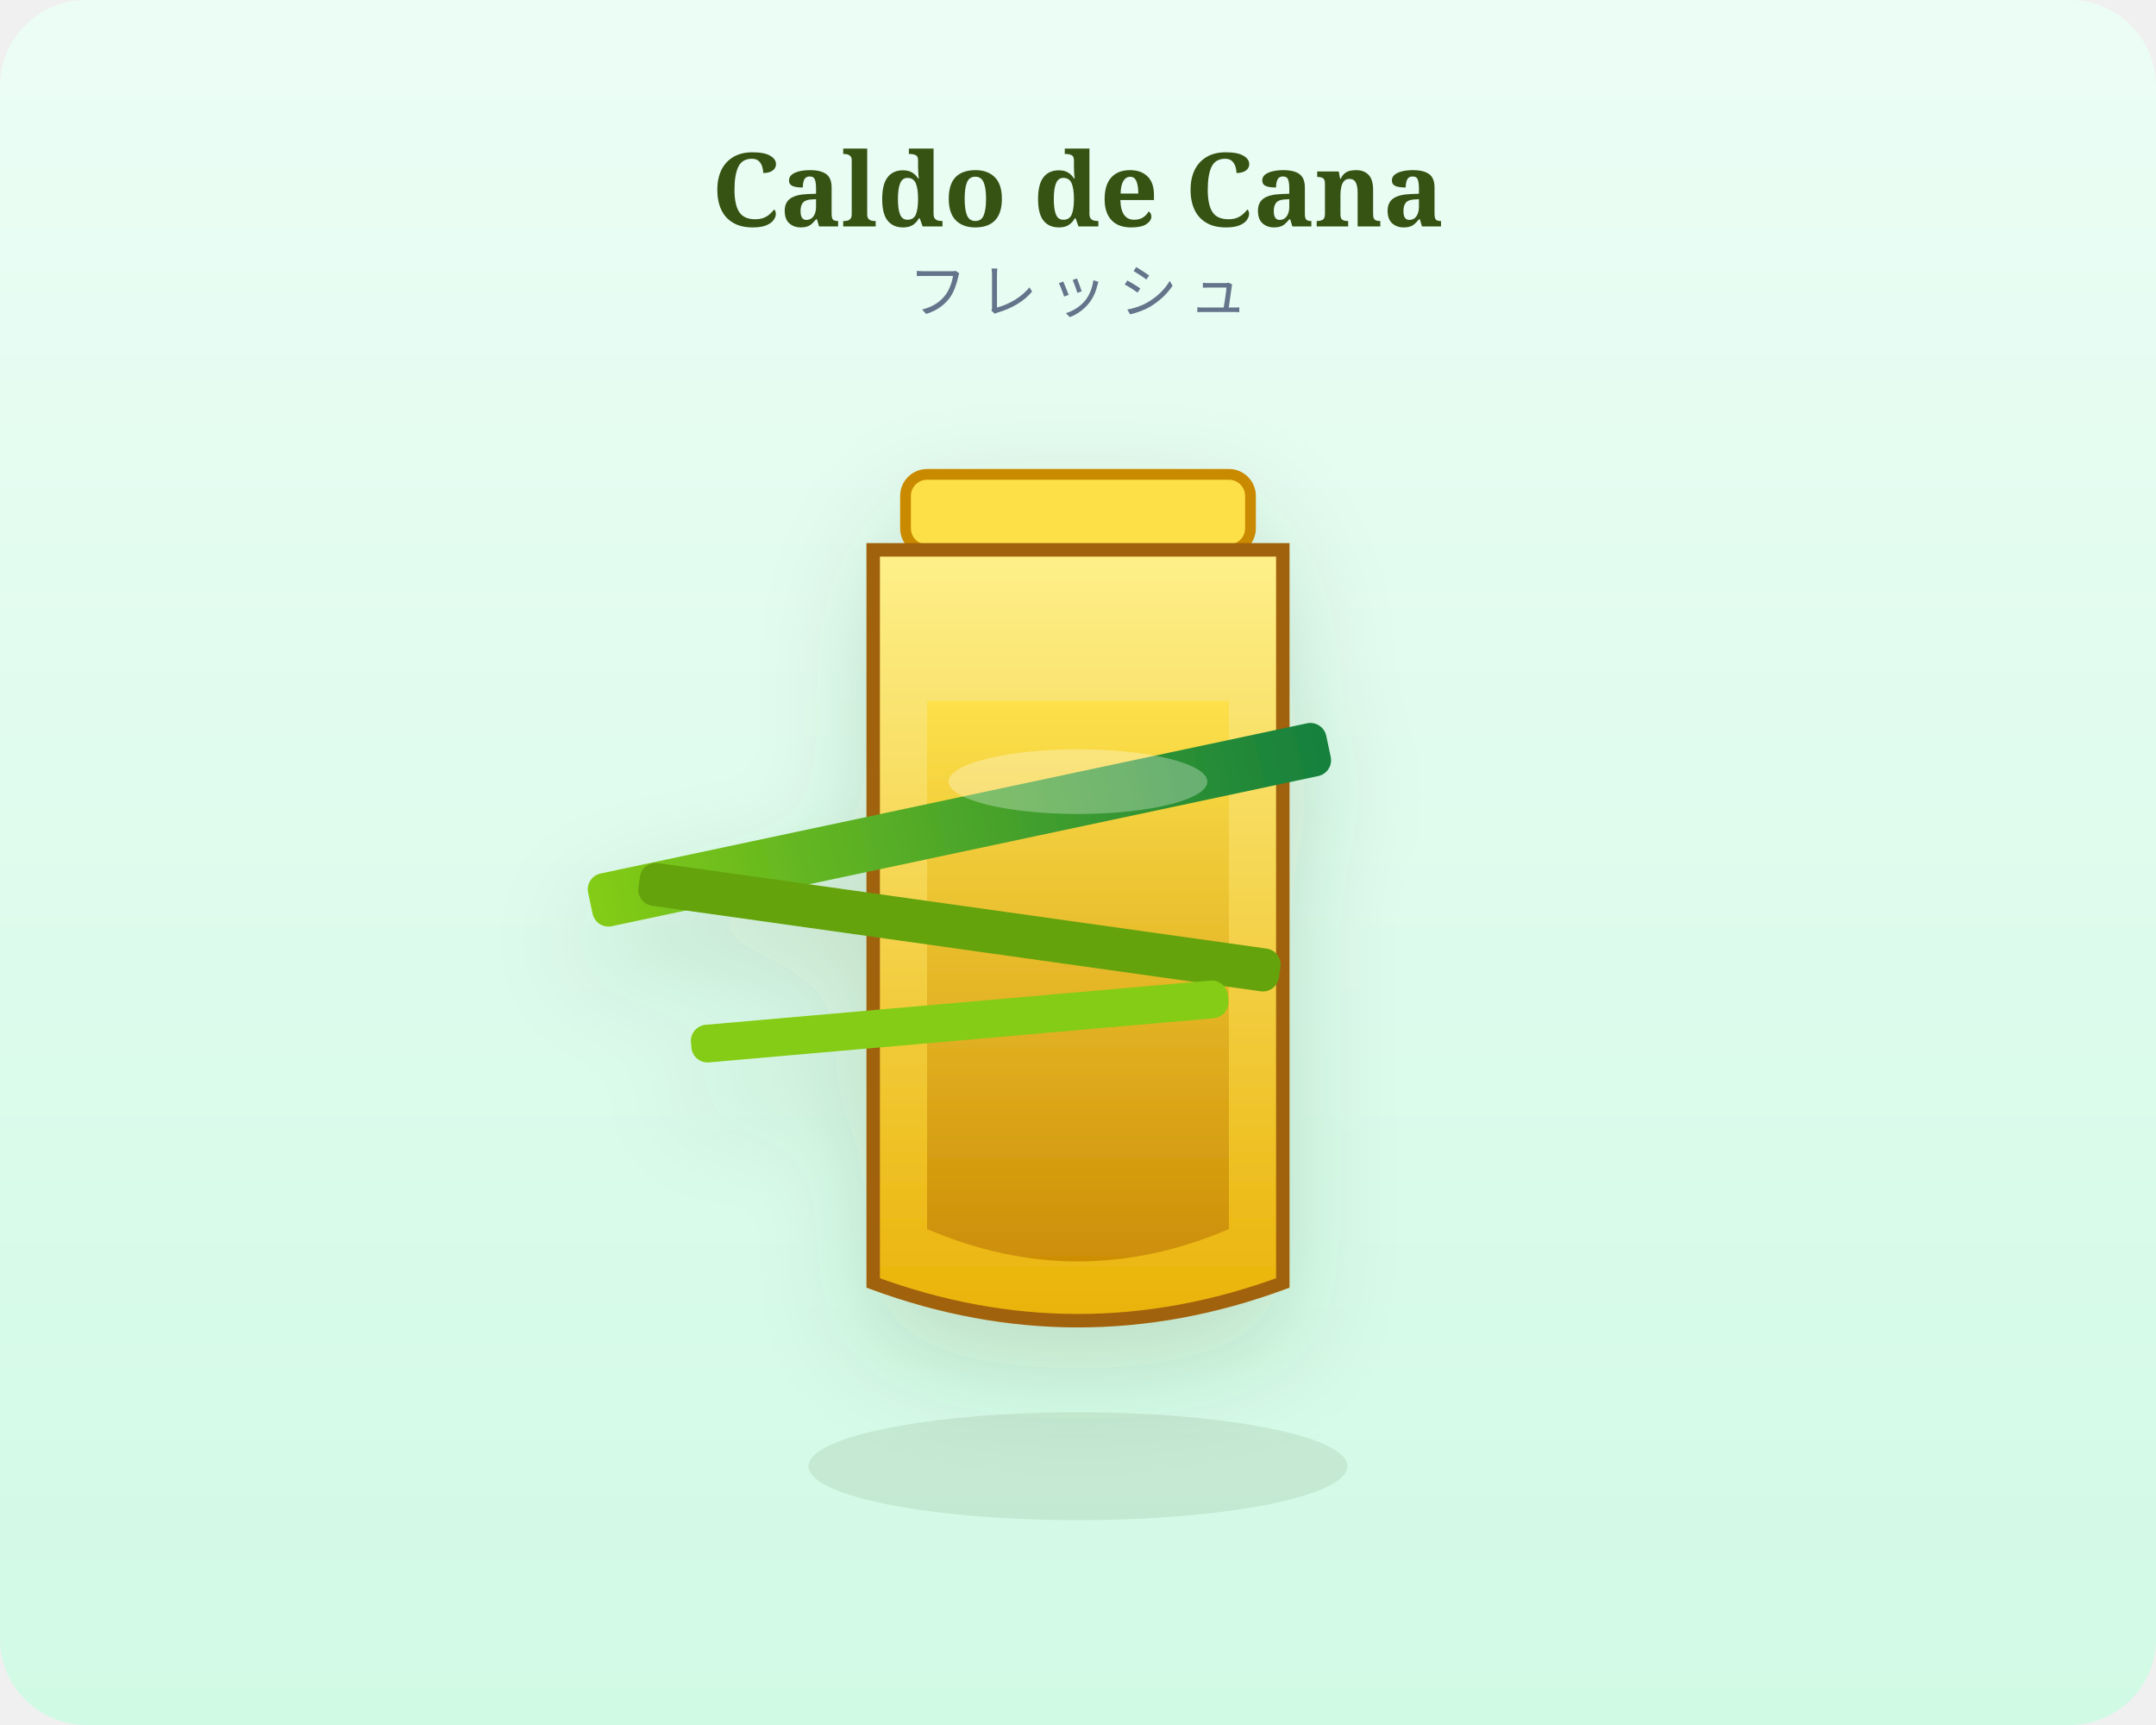
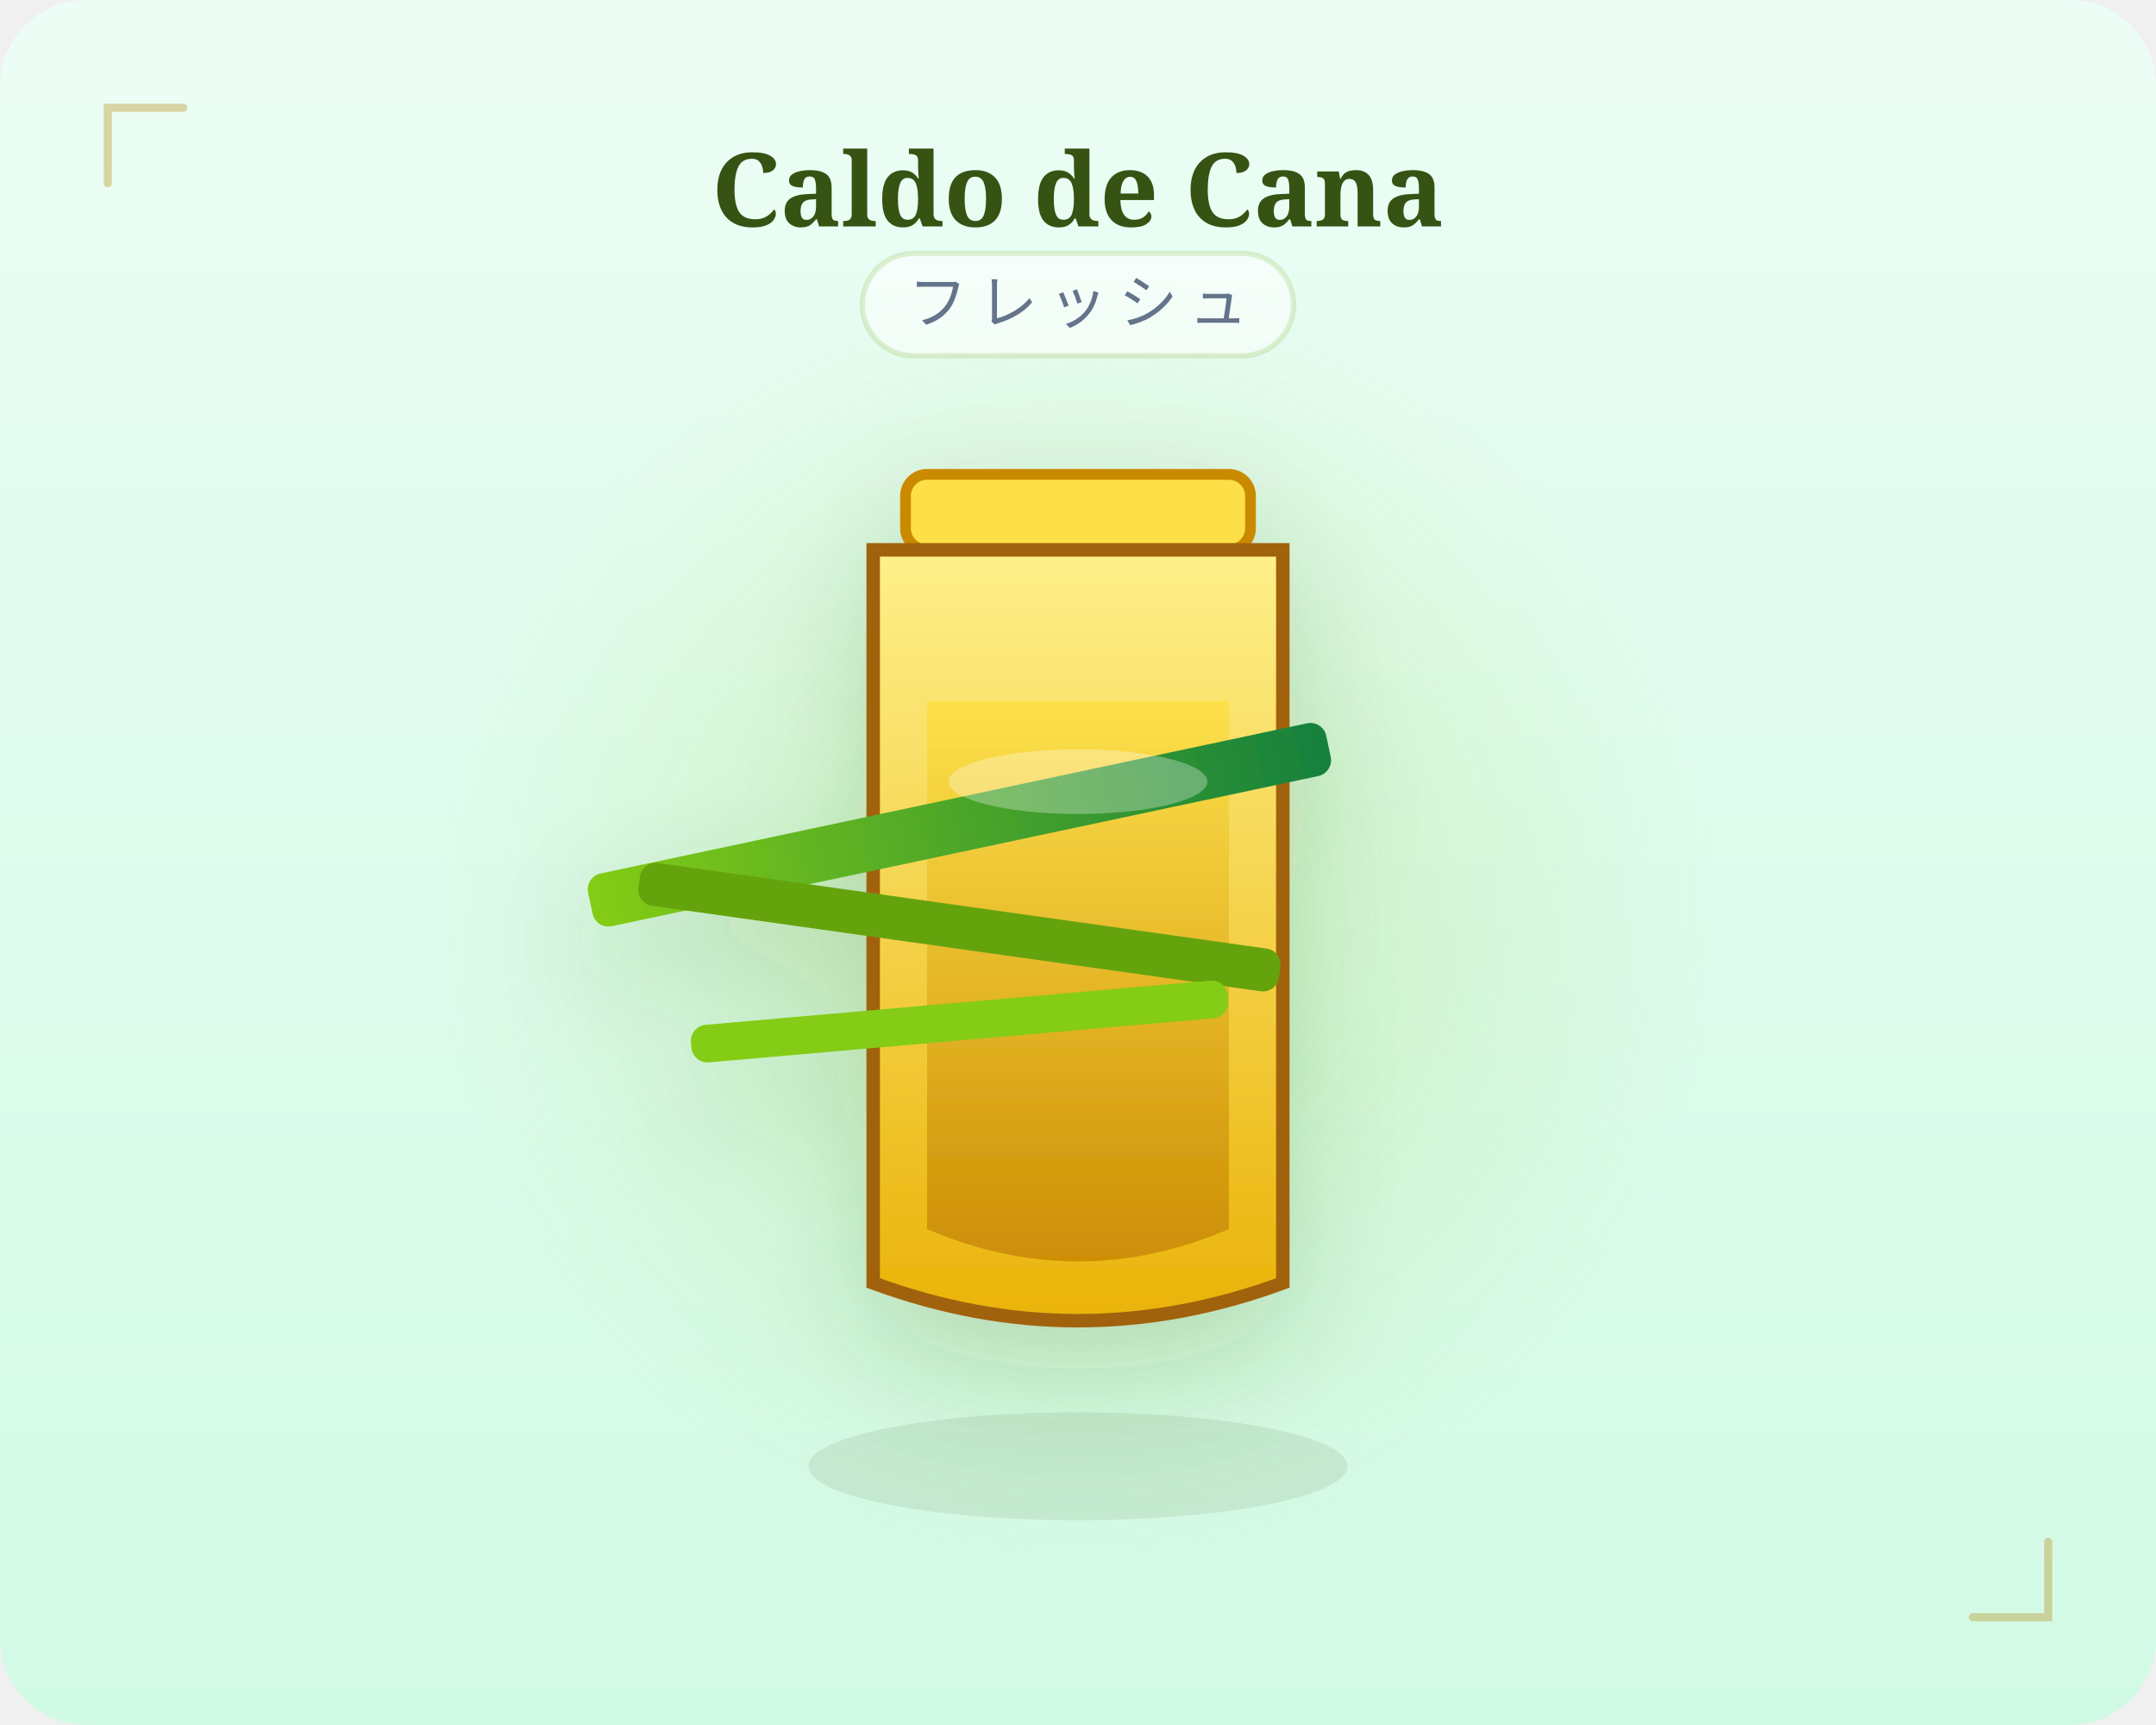
<svg xmlns="http://www.w3.org/2000/svg" viewBox="0 0 400 320">
  <defs>
    <linearGradient id="bg" x1="0" y1="0" x2="0" y2="1">
      <stop offset="0%" stop-color="#ecfdf5" />
      <stop offset="100%" stop-color="#d1fae5" />
    </linearGradient>
    <linearGradient id="cup" x1="0" y1="0" x2="0" y2="1">
      <stop offset="0%" stop-color="#fef08a" />
      <stop offset="100%" stop-color="#eab308" />
    </linearGradient>
    <linearGradient id="liquid" x1="0" y1="0" x2="0" y2="1">
      <stop offset="0%" stop-color="#fde047" />
      <stop offset="100%" stop-color="#ca8a04" />
    </linearGradient>
    <linearGradient id="cane" x1="0" y1="0" x2="1" y2="0">
      <stop offset="0%" stop-color="#84cc16" />
      <stop offset="100%" stop-color="#15803d" />
    </linearGradient>
+     <radialGradient id="spotlight" cx="50%" cy="50%" r="50%">
+       <stop offset="0%" stop-color="#84cc16" stop-opacity=".24" />
+       <stop offset="100%" stop-color="#84cc16" stop-opacity="0" />
+     </radialGradient>
    <filter id="shadow" x="-20%" y="-20%" width="140%" height="140%">
      <feDropShadow dx="0" dy="8" stdDeviation="10" flood-color="#365314" flood-opacity=".16" />
    </filter>
  </defs>
  <rect width="400" height="320" fill="url(#bg)" rx="16" />
+   <g stroke="#b8860b" stroke-width="1.5" opacity=".35" fill="none" stroke-linecap="round">
+     <path d="M20 34 V20 H34" />
+     <path d="M380 286 V300 H366" />
+   </g>
+   <circle cx="200" cy="170" r="120" fill="url(#spotlight)" />
  <ellipse cx="200" cy="272" rx="50" ry="10" fill="#365314" opacity=".1" />
  <g filter="url(#shadow)">
    <rect x="168" y="88" width="64" height="14" rx="4" fill="#fde047" stroke="#ca8a04" stroke-width="2" />
    <path d="M162 102 L162 238 Q200 252 238 238 L238 102 Z" fill="url(#cup)" stroke="#a16207" stroke-width="2.5" />
    <path d="M172 130 L172 228 Q200 240 228 228 L228 130 Z" fill="url(#liquid)" opacity=".9" />
    <rect x="108" y="148" width="140" height="10" rx="3" fill="url(#cane)" transform="rotate(-12 178 153)" />
    <rect x="118" y="168" width="120" height="8" rx="3" fill="#65a30d" transform="rotate(8 178 172)" />
    <rect x="128" y="186" width="100" height="7" rx="3" fill="#84cc16" transform="rotate(-5 178 189)" />
    <ellipse cx="200" cy="145" rx="24" ry="6" fill="#fff" opacity=".3" />
  </g>
  <text x="200" y="42" text-anchor="middle" font-family="Georgia,serif" font-size="19" font-weight="700" fill="#365314">Caldo de Cana</text>
-   <text x="200" y="58" text-anchor="middle" font-family="Arial,sans-serif" font-size="11" fill="#64748b" letter-spacing="2">フレッシュ</text>
+   <rect x="160" y="47" width="80" height="19" rx="9.5" fill="#fff" opacity=".55" stroke="#65a30d" stroke-width="1" stroke-opacity=".3" />
+   <text x="200" y="60" text-anchor="middle" font-family="Arial,sans-serif" font-size="11" fill="#64748b" letter-spacing="2">フレッシュ</text>
</svg>
